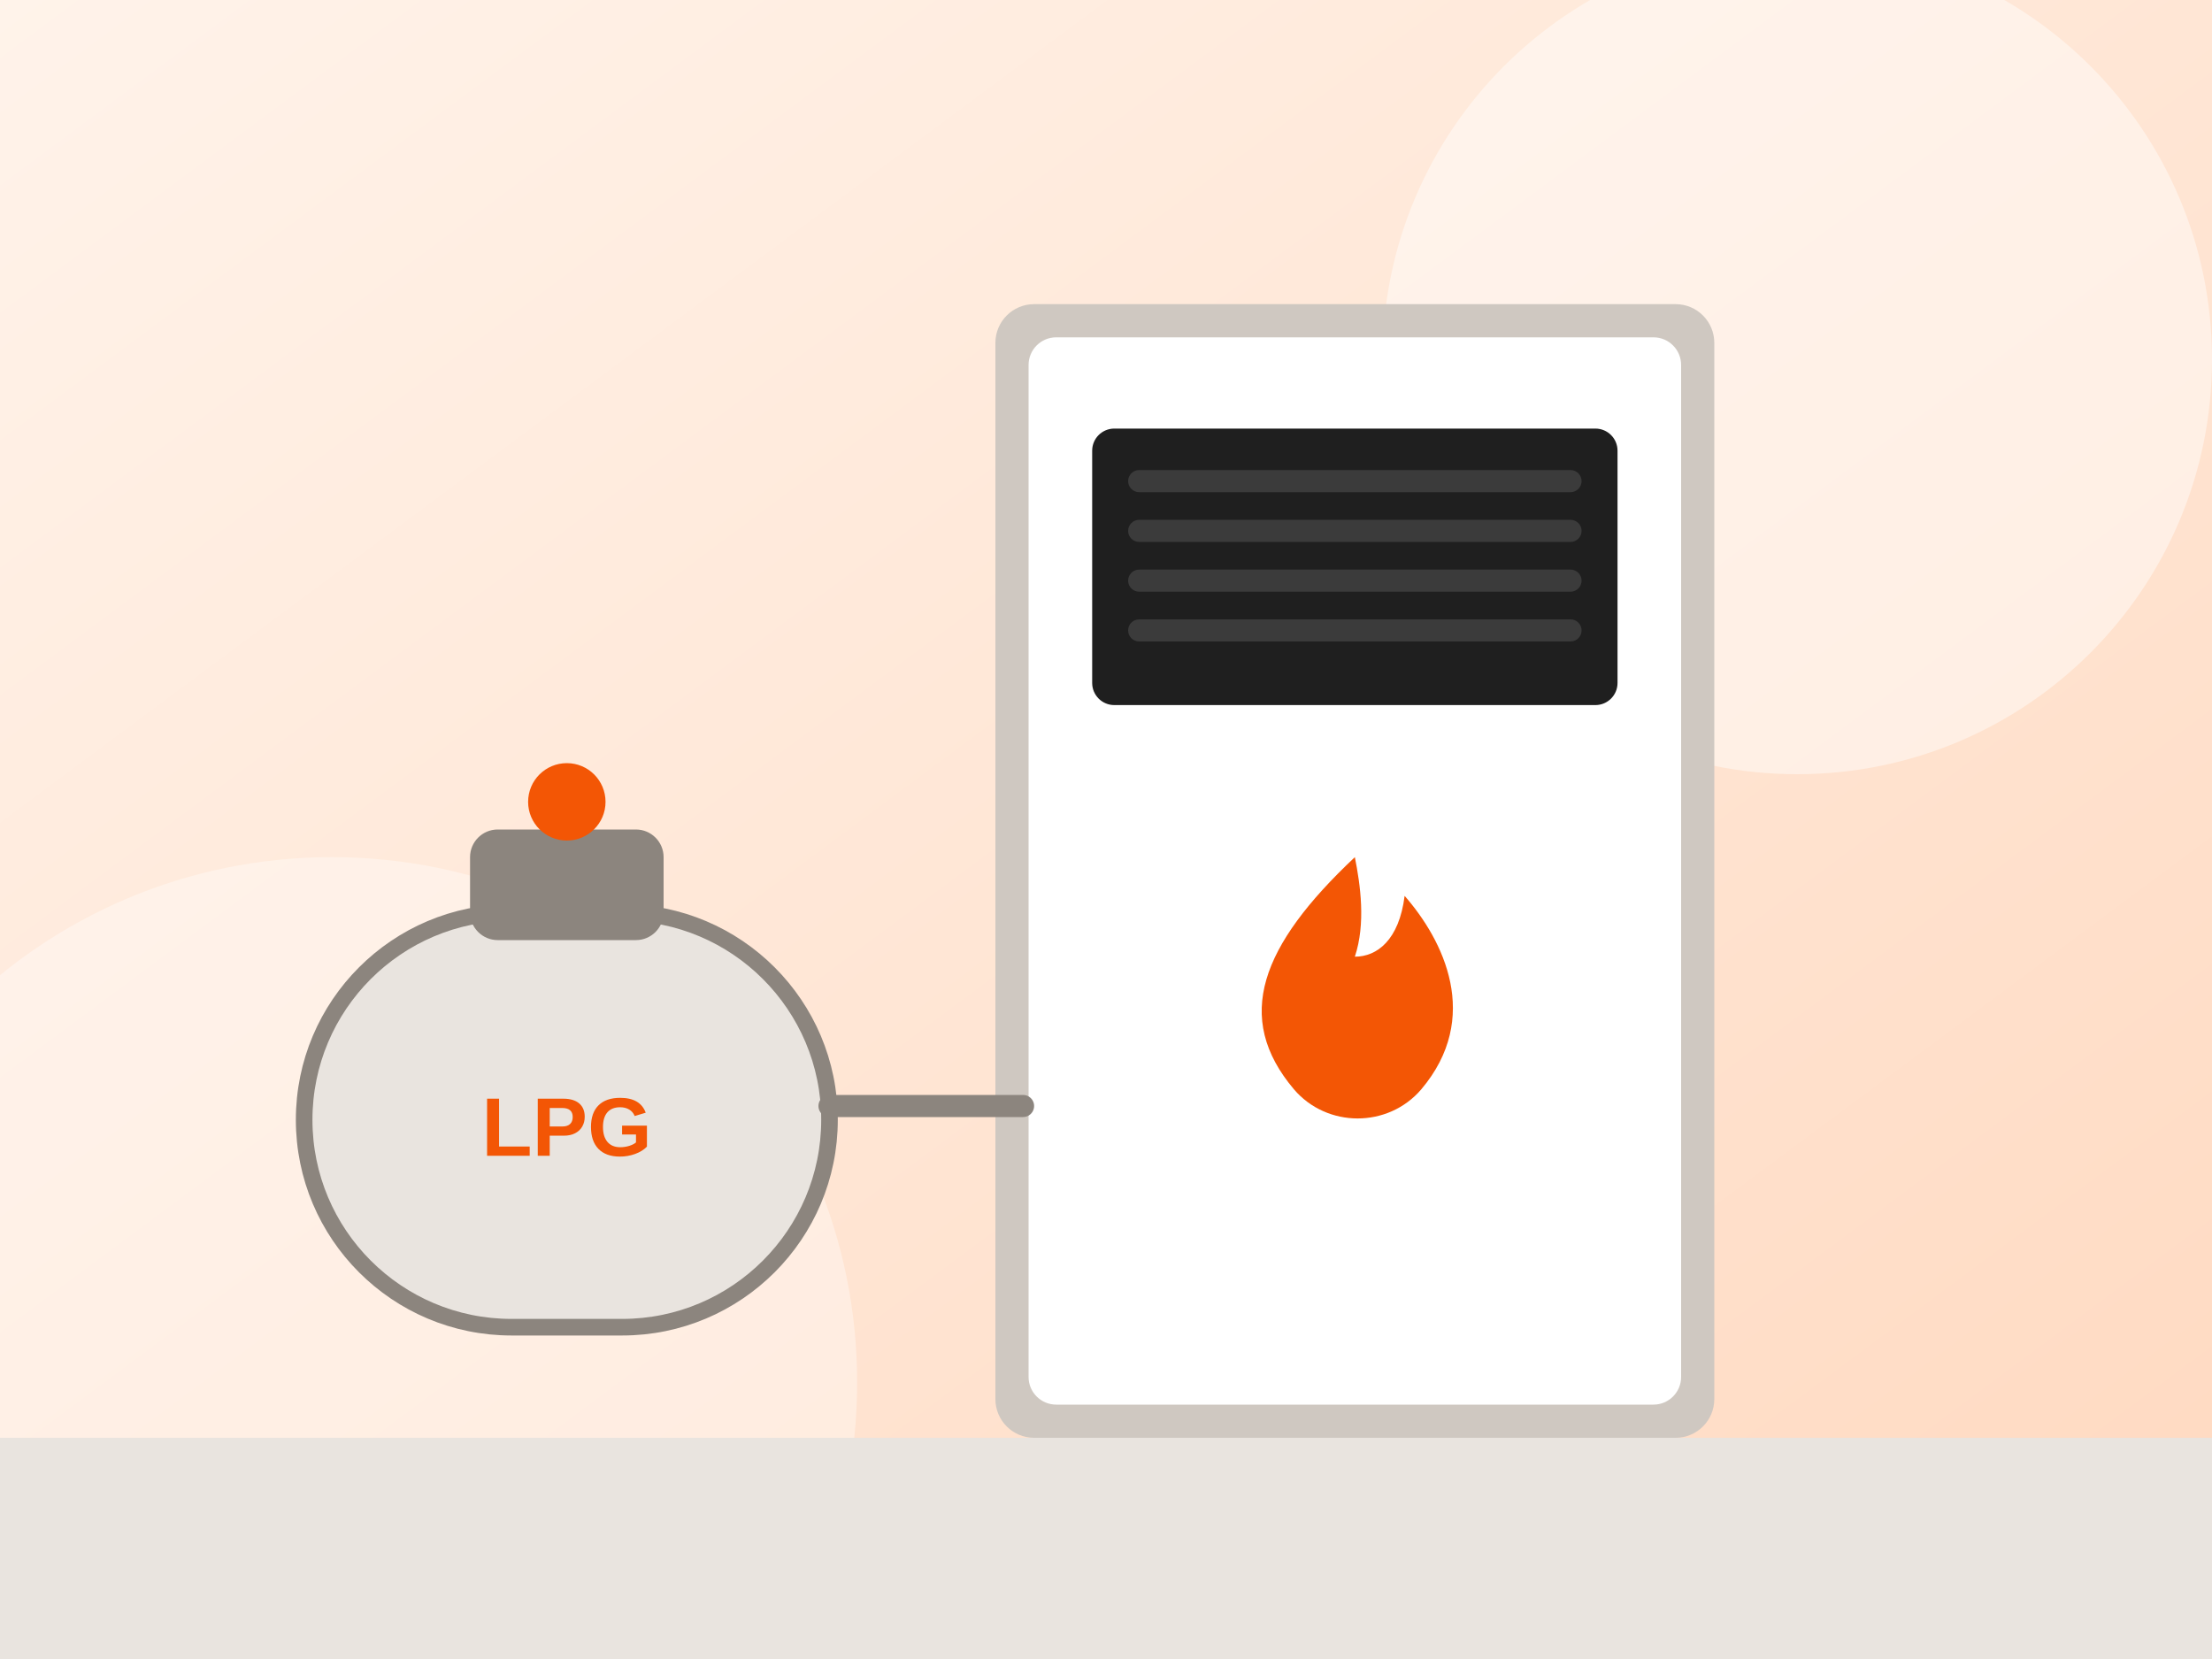
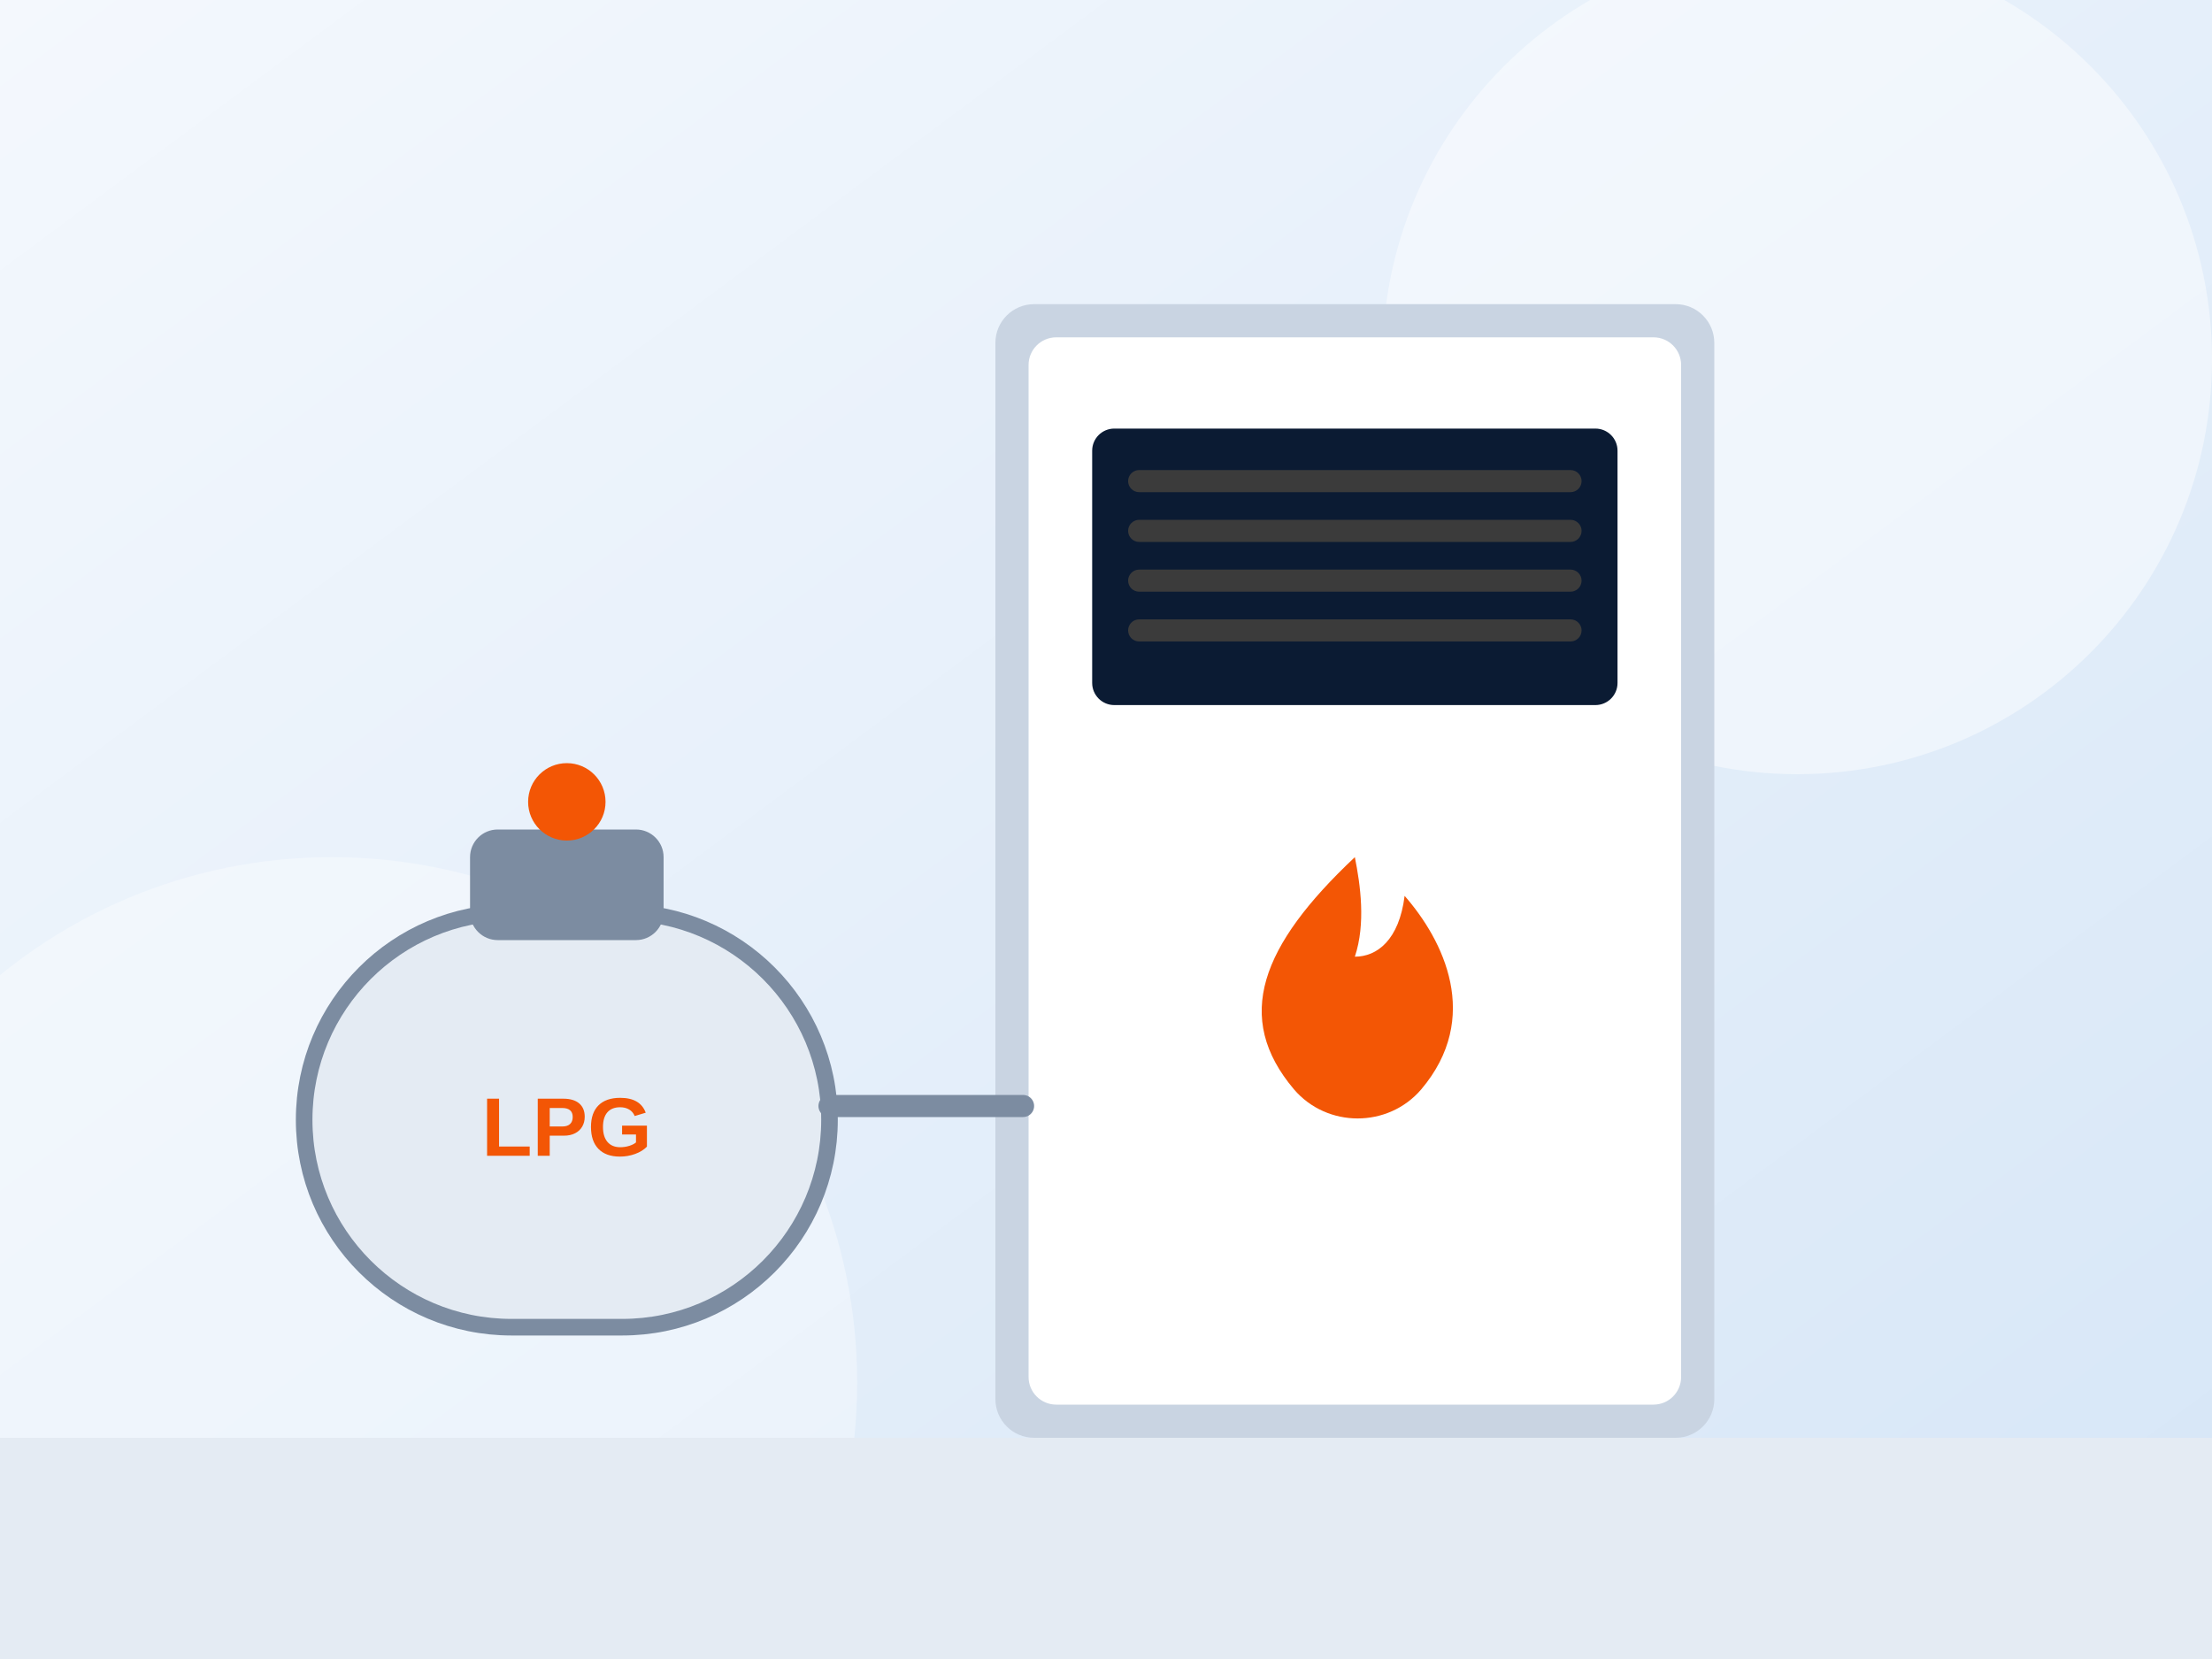
<svg xmlns="http://www.w3.org/2000/svg" viewBox="0 0 800 600" role="img" aria-label="Propane furnace illustration">
  <defs>
    <linearGradient id="g" x1="0" y1="0" x2="1" y2="1">
-       <stop offset="0" stop-color="#FFF3EA" />
-       <stop offset="1" stop-color="#FFD9C0" />
+       <stop offset="0" stop-color="#F4F8FD" />
+       <stop offset="1" stop-color="#D6E6F7" />
    </linearGradient>
  </defs>
  <rect width="800" height="600" fill="url(#g)" />
  <circle cx="650" cy="130" r="150" fill="#fff" opacity=".45" />
  <circle cx="120" cy="500" r="190" fill="#fff" opacity=".35" />
-   <rect y="520" width="800" height="80" fill="#E9E4DF" />
-   <rect x="360" y="110" width="260" height="410" rx="14" fill="#CFC8C1" />
+   <rect y="520" width="800" height="80" fill="#E4EBF3" />
+   <rect x="360" y="110" width="260" height="410" rx="14" fill="#C9D4E2" />
  <rect x="372" y="122" width="236" height="386" rx="10" fill="#FFFFFF" />
-   <rect x="395" y="155" width="190" height="100" rx="8" fill="#1F1F1F" />
+   <rect x="395" y="155" width="190" height="100" rx="8" fill="#0B1B33" />
  <rect x="408" y="170" width="164" height="8" rx="4" fill="#3b3b3b" />
  <rect x="408" y="188" width="164" height="8" rx="4" fill="#3b3b3b" />
  <rect x="408" y="206" width="164" height="8" rx="4" fill="#3b3b3b" />
  <rect x="408" y="224" width="164" height="8" rx="4" fill="#3b3b3b" />
  <path d="M490 310c-34 32-44 58-22 84 12 14 34 14 46 0 22-26 8-54-6-70-2 16-10 22-18 22 4-12 2-26-0-36z" fill="#F35605" />
-   <rect x="110" y="330" width="190" height="150" rx="75" fill="#E9E4DF" stroke="#8C857E" stroke-width="6" />
-   <rect x="170" y="300" width="70" height="40" rx="10" fill="#8C857E" />
+   <rect x="110" y="330" width="190" height="150" rx="75" fill="#E4EBF3" stroke="#7C8CA1" stroke-width="6" />
+   <rect x="170" y="300" width="70" height="40" rx="10" fill="#7C8CA1" />
  <circle cx="205" cy="290" r="14" fill="#F35605" />
  <text x="205" y="418" font-family="Arial" font-weight="700" font-size="30" text-anchor="middle" fill="#F35605">LPG</text>
-   <path d="M300 400h70" stroke="#8C857E" stroke-width="8" stroke-linecap="round" />
+   <path d="M300 400h70" stroke="#7C8CA1" stroke-width="8" stroke-linecap="round" />
</svg>
